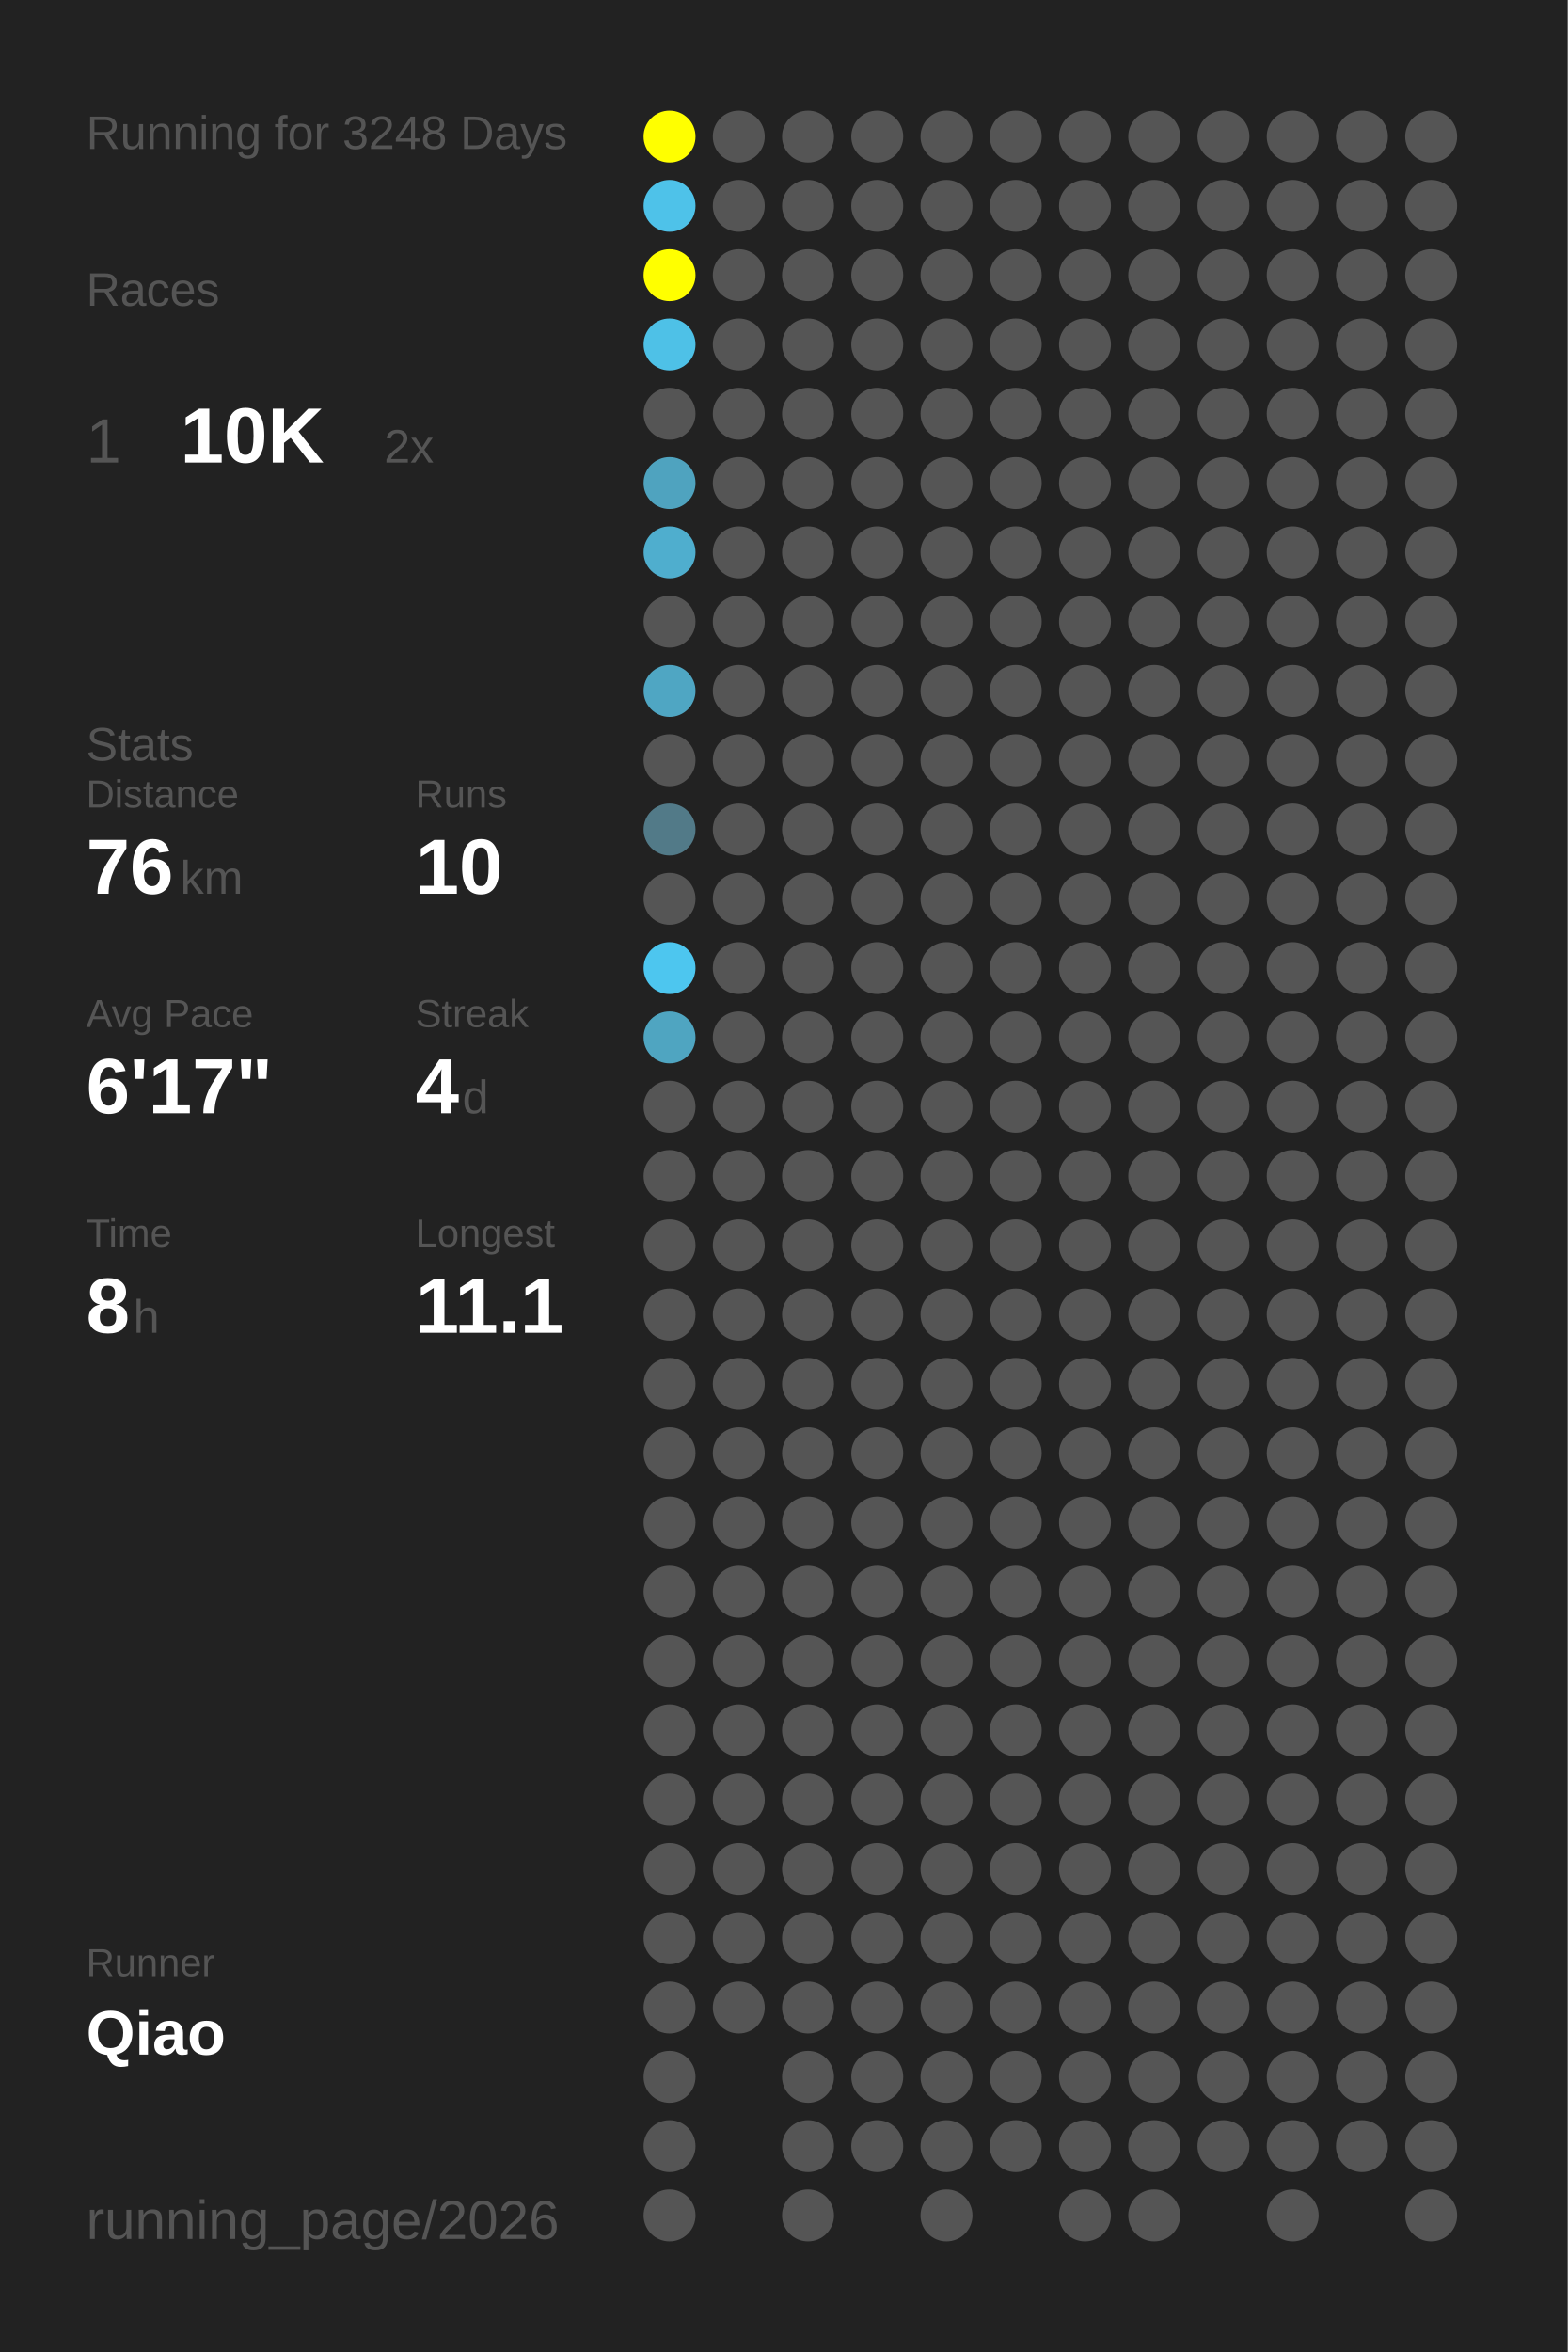
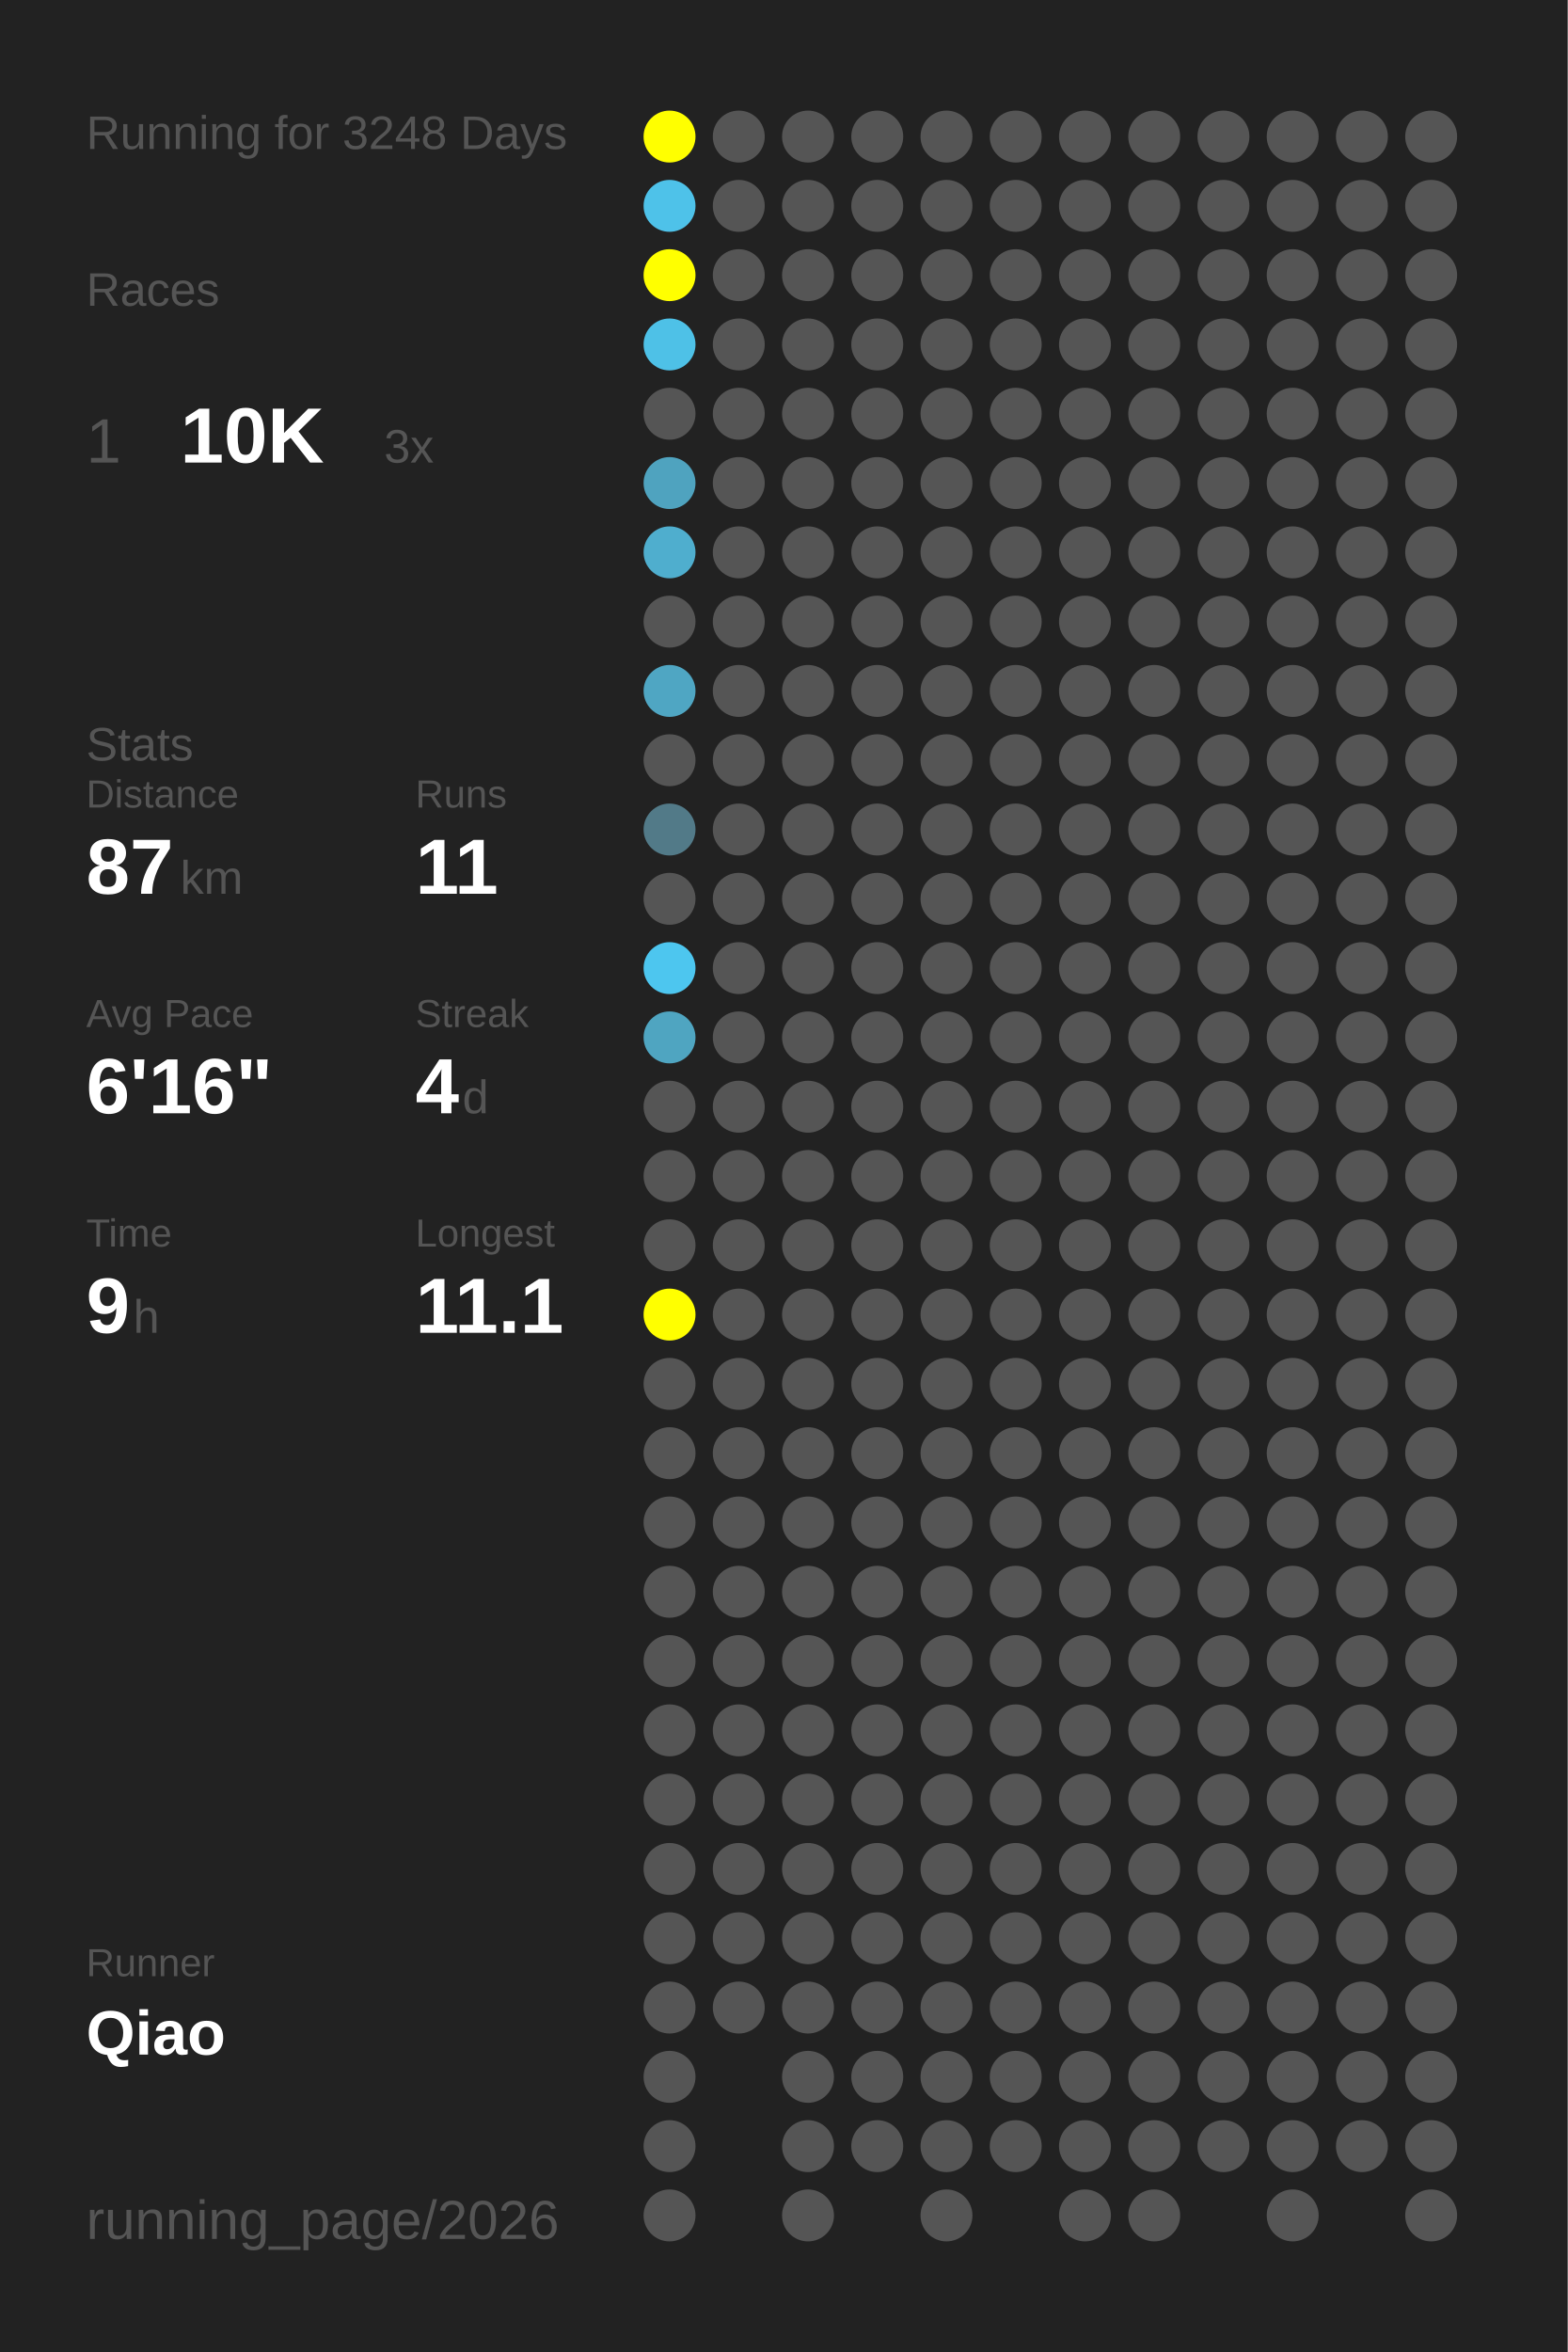
<svg xmlns="http://www.w3.org/2000/svg" baseProfile="full" height="300mm" version="1.1" viewBox="0,0,200,300" width="200mm">
  <defs />
  <rect fill="#222222" height="300" width="200" x="0" y="0" />
  <text fill="#555555" style="font-size:6px; font-family:Arial;" x="11" y="19">Running for 3248 Days</text>
  <text fill="#555555" style="font-size:6px; font-family:Arial;" x="11" y="39">Races</text>
  <text fill="#555555" style="font-size:8px; font-family:Arial;" x="11" y="59">1</text>
  <text fill="#FFFFFF" style="font-size:10px; font-family:Arial; font-weight:bold;" x="23" y="59">10K</text>
-   <text fill="#555555" style="font-size:6px; font-family:Arial;" x="49" y="59">2x</text>
+   <text fill="#555555" style="font-size:6px; font-family:Arial;" x="49" y="59">3x</text>
  <text fill="#555555" style="font-size:6px; font-family:Arial;" x="11" y="97">Stats</text>
  <text fill="#555555" style="font-size:5px; font-family:Arial;" x="11" y="103">Distance</text>
-   <text fill="#FFFFFF" style="font-size:10px; font-family:Arial; font-weight:bold;" x="11" y="114">76</text>
+   <text fill="#FFFFFF" style="font-size:10px; font-family:Arial; font-weight:bold;" x="11" y="114">87</text>
  <text fill="#555555" style="font-size:6px; font-family:Arial;" x="23" y="114">km</text>
  <text fill="#555555" style="font-size:5px; font-family:Arial;" x="53" y="103">Runs</text>
-   <text fill="#FFFFFF" style="font-size:10px; font-family:Arial; font-weight:bold;" x="53" y="114">10</text>
+   <text fill="#FFFFFF" style="font-size:10px; font-family:Arial; font-weight:bold;" x="53" y="114">11</text>
  <text fill="#555555" style="font-size:5px; font-family:Arial;" x="11" y="131">Avg Pace</text>
-   <text fill="#FFFFFF" style="font-size:10px; font-family:Arial; font-weight:bold;" x="11" y="142">6'17"</text>
+   <text fill="#FFFFFF" style="font-size:10px; font-family:Arial; font-weight:bold;" x="11" y="142">6'16"</text>
  <text fill="#555555" style="font-size:5px; font-family:Arial;" x="53" y="131">Streak</text>
  <text fill="#FFFFFF" style="font-size:10px; font-family:Arial; font-weight:bold;" x="53" y="142">4</text>
  <text fill="#555555" style="font-size:6px; font-family:Arial;" x="59" y="142">d</text>
  <text fill="#555555" style="font-size:5px; font-family:Arial;" x="11" y="159">Time</text>
-   <text fill="#FFFFFF" style="font-size:10px; font-family:Arial; font-weight:bold;" x="11" y="170">8</text>
+   <text fill="#FFFFFF" style="font-size:10px; font-family:Arial; font-weight:bold;" x="11" y="170">9</text>
  <text fill="#555555" style="font-size:6px; font-family:Arial;" x="17" y="170">h</text>
  <text fill="#555555" style="font-size:5px; font-family:Arial;" x="53" y="159">Longest</text>
  <text fill="#FFFFFF" style="font-size:10px; font-family:Arial; font-weight:bold;" x="53" y="170">11.1</text>
  <text fill="#555555" style="font-size:5px; font-family:Arial;" x="11" y="252.065">Runner</text>
  <text fill="#FFFFFF" style="font-size:8px; font-family:Arial; font-weight:bold;" x="11" y="262.065">Qiao</text>
  <text fill="#555555" style="font-size:7px; font-family:Arial;" x="11" y="285.581">running_page/2026</text>
  <circle cx="85.417" cy="17.419" fill="#FFFF00" r="3.312" />
  <circle cx="85.417" cy="26.258" fill="#4ec2e9" r="3.312" />
  <circle cx="85.417" cy="35.097" fill="#FFFF00" r="3.312" />
  <circle cx="85.417" cy="43.935" fill="#4ec1e7" r="3.312" />
  <circle cx="85.417" cy="52.774" fill="#555555" r="3.312" />
  <circle cx="85.417" cy="61.613" fill="#4fa3bf" r="3.312" />
  <circle cx="85.417" cy="70.452" fill="#4faece" r="3.312" />
  <circle cx="85.417" cy="79.29" fill="#555555" r="3.312" />
  <circle cx="85.417" cy="88.129" fill="#4fa6c3" r="3.312" />
  <circle cx="85.417" cy="96.968" fill="#555555" r="3.312" />
  <circle cx="85.417" cy="105.806" fill="#527a88" r="3.312" />
  <circle cx="85.417" cy="114.645" fill="#555555" r="3.312" />
  <circle cx="85.417" cy="123.484" fill="#4dc6ef" r="3.312" />
  <circle cx="85.417" cy="132.323" fill="#4fa5c1" r="3.312" />
  <circle cx="85.417" cy="141.161" fill="#555555" r="3.312" />
  <circle cx="85.417" cy="150" fill="#555555" r="3.312" />
  <circle cx="85.417" cy="158.839" fill="#555555" r="3.312" />
-   <circle cx="85.417" cy="167.677" fill="#555555" r="3.312" />
+   <circle cx="85.417" cy="167.677" fill="#FFFF00" r="3.312" />
  <circle cx="85.417" cy="176.516" fill="#555555" r="3.312" />
  <circle cx="85.417" cy="185.355" fill="#555555" r="3.312" />
  <circle cx="85.417" cy="194.194" fill="#555555" r="3.312" />
  <circle cx="85.417" cy="203.032" fill="#555555" r="3.312" />
  <circle cx="85.417" cy="211.871" fill="#555555" r="3.312" />
  <circle cx="85.417" cy="220.71" fill="#555555" r="3.312" />
  <circle cx="85.417" cy="229.548" fill="#555555" r="3.312" />
  <circle cx="85.417" cy="238.387" fill="#555555" r="3.312" />
  <circle cx="85.417" cy="247.226" fill="#555555" r="3.312" />
  <circle cx="85.417" cy="256.065" fill="#555555" r="3.312" />
  <circle cx="85.417" cy="264.903" fill="#555555" r="3.312" />
  <circle cx="85.417" cy="273.742" fill="#555555" r="3.312" />
  <circle cx="85.417" cy="282.581" fill="#555555" r="3.312" />
  <circle cx="94.25" cy="17.419" fill="#555555" r="3.312" />
  <circle cx="94.25" cy="26.258" fill="#555555" r="3.312" />
  <circle cx="94.25" cy="35.097" fill="#555555" r="3.312" />
  <circle cx="94.25" cy="43.935" fill="#555555" r="3.312" />
  <circle cx="94.25" cy="52.774" fill="#555555" r="3.312" />
  <circle cx="94.25" cy="61.613" fill="#555555" r="3.312" />
  <circle cx="94.25" cy="70.452" fill="#555555" r="3.312" />
  <circle cx="94.25" cy="79.29" fill="#555555" r="3.312" />
  <circle cx="94.25" cy="88.129" fill="#555555" r="3.312" />
  <circle cx="94.25" cy="96.968" fill="#555555" r="3.312" />
  <circle cx="94.25" cy="105.806" fill="#555555" r="3.312" />
  <circle cx="94.25" cy="114.645" fill="#555555" r="3.312" />
  <circle cx="94.25" cy="123.484" fill="#555555" r="3.312" />
  <circle cx="94.25" cy="132.323" fill="#555555" r="3.312" />
  <circle cx="94.25" cy="141.161" fill="#555555" r="3.312" />
  <circle cx="94.25" cy="150" fill="#555555" r="3.312" />
  <circle cx="94.25" cy="158.839" fill="#555555" r="3.312" />
  <circle cx="94.25" cy="167.677" fill="#555555" r="3.312" />
  <circle cx="94.25" cy="176.516" fill="#555555" r="3.312" />
  <circle cx="94.25" cy="185.355" fill="#555555" r="3.312" />
  <circle cx="94.25" cy="194.194" fill="#555555" r="3.312" />
  <circle cx="94.25" cy="203.032" fill="#555555" r="3.312" />
  <circle cx="94.25" cy="211.871" fill="#555555" r="3.312" />
  <circle cx="94.25" cy="220.71" fill="#555555" r="3.312" />
  <circle cx="94.25" cy="229.548" fill="#555555" r="3.312" />
  <circle cx="94.25" cy="238.387" fill="#555555" r="3.312" />
  <circle cx="94.25" cy="247.226" fill="#555555" r="3.312" />
  <circle cx="94.25" cy="256.065" fill="#555555" r="3.312" />
  <circle cx="103.083" cy="17.419" fill="#555555" r="3.312" />
  <circle cx="103.083" cy="26.258" fill="#555555" r="3.312" />
  <circle cx="103.083" cy="35.097" fill="#555555" r="3.312" />
  <circle cx="103.083" cy="43.935" fill="#555555" r="3.312" />
  <circle cx="103.083" cy="52.774" fill="#555555" r="3.312" />
  <circle cx="103.083" cy="61.613" fill="#555555" r="3.312" />
  <circle cx="103.083" cy="70.452" fill="#555555" r="3.312" />
  <circle cx="103.083" cy="79.29" fill="#555555" r="3.312" />
  <circle cx="103.083" cy="88.129" fill="#555555" r="3.312" />
  <circle cx="103.083" cy="96.968" fill="#555555" r="3.312" />
  <circle cx="103.083" cy="105.806" fill="#555555" r="3.312" />
  <circle cx="103.083" cy="114.645" fill="#555555" r="3.312" />
  <circle cx="103.083" cy="123.484" fill="#555555" r="3.312" />
  <circle cx="103.083" cy="132.323" fill="#555555" r="3.312" />
  <circle cx="103.083" cy="141.161" fill="#555555" r="3.312" />
  <circle cx="103.083" cy="150" fill="#555555" r="3.312" />
  <circle cx="103.083" cy="158.839" fill="#555555" r="3.312" />
  <circle cx="103.083" cy="167.677" fill="#555555" r="3.312" />
  <circle cx="103.083" cy="176.516" fill="#555555" r="3.312" />
  <circle cx="103.083" cy="185.355" fill="#555555" r="3.312" />
  <circle cx="103.083" cy="194.194" fill="#555555" r="3.312" />
  <circle cx="103.083" cy="203.032" fill="#555555" r="3.312" />
  <circle cx="103.083" cy="211.871" fill="#555555" r="3.312" />
  <circle cx="103.083" cy="220.71" fill="#555555" r="3.312" />
  <circle cx="103.083" cy="229.548" fill="#555555" r="3.312" />
  <circle cx="103.083" cy="238.387" fill="#555555" r="3.312" />
  <circle cx="103.083" cy="247.226" fill="#555555" r="3.312" />
  <circle cx="103.083" cy="256.065" fill="#555555" r="3.312" />
  <circle cx="103.083" cy="264.903" fill="#555555" r="3.312" />
  <circle cx="103.083" cy="273.742" fill="#555555" r="3.312" />
  <circle cx="103.083" cy="282.581" fill="#555555" r="3.312" />
  <circle cx="111.917" cy="17.419" fill="#555555" r="3.312" />
  <circle cx="111.917" cy="26.258" fill="#555555" r="3.312" />
  <circle cx="111.917" cy="35.097" fill="#555555" r="3.312" />
  <circle cx="111.917" cy="43.935" fill="#555555" r="3.312" />
  <circle cx="111.917" cy="52.774" fill="#555555" r="3.312" />
  <circle cx="111.917" cy="61.613" fill="#555555" r="3.312" />
  <circle cx="111.917" cy="70.452" fill="#555555" r="3.312" />
  <circle cx="111.917" cy="79.29" fill="#555555" r="3.312" />
  <circle cx="111.917" cy="88.129" fill="#555555" r="3.312" />
  <circle cx="111.917" cy="96.968" fill="#555555" r="3.312" />
  <circle cx="111.917" cy="105.806" fill="#555555" r="3.312" />
  <circle cx="111.917" cy="114.645" fill="#555555" r="3.312" />
  <circle cx="111.917" cy="123.484" fill="#555555" r="3.312" />
  <circle cx="111.917" cy="132.323" fill="#555555" r="3.312" />
  <circle cx="111.917" cy="141.161" fill="#555555" r="3.312" />
  <circle cx="111.917" cy="150" fill="#555555" r="3.312" />
  <circle cx="111.917" cy="158.839" fill="#555555" r="3.312" />
  <circle cx="111.917" cy="167.677" fill="#555555" r="3.312" />
  <circle cx="111.917" cy="176.516" fill="#555555" r="3.312" />
  <circle cx="111.917" cy="185.355" fill="#555555" r="3.312" />
  <circle cx="111.917" cy="194.194" fill="#555555" r="3.312" />
  <circle cx="111.917" cy="203.032" fill="#555555" r="3.312" />
  <circle cx="111.917" cy="211.871" fill="#555555" r="3.312" />
  <circle cx="111.917" cy="220.71" fill="#555555" r="3.312" />
  <circle cx="111.917" cy="229.548" fill="#555555" r="3.312" />
  <circle cx="111.917" cy="238.387" fill="#555555" r="3.312" />
  <circle cx="111.917" cy="247.226" fill="#555555" r="3.312" />
  <circle cx="111.917" cy="256.065" fill="#555555" r="3.312" />
  <circle cx="111.917" cy="264.903" fill="#555555" r="3.312" />
  <circle cx="111.917" cy="273.742" fill="#555555" r="3.312" />
  <circle cx="120.75" cy="17.419" fill="#555555" r="3.312" />
  <circle cx="120.75" cy="26.258" fill="#555555" r="3.312" />
  <circle cx="120.75" cy="35.097" fill="#555555" r="3.312" />
  <circle cx="120.75" cy="43.935" fill="#555555" r="3.312" />
  <circle cx="120.75" cy="52.774" fill="#555555" r="3.312" />
  <circle cx="120.75" cy="61.613" fill="#555555" r="3.312" />
  <circle cx="120.75" cy="70.452" fill="#555555" r="3.312" />
  <circle cx="120.75" cy="79.29" fill="#555555" r="3.312" />
  <circle cx="120.75" cy="88.129" fill="#555555" r="3.312" />
  <circle cx="120.75" cy="96.968" fill="#555555" r="3.312" />
  <circle cx="120.75" cy="105.806" fill="#555555" r="3.312" />
  <circle cx="120.75" cy="114.645" fill="#555555" r="3.312" />
  <circle cx="120.75" cy="123.484" fill="#555555" r="3.312" />
  <circle cx="120.75" cy="132.323" fill="#555555" r="3.312" />
  <circle cx="120.75" cy="141.161" fill="#555555" r="3.312" />
  <circle cx="120.75" cy="150" fill="#555555" r="3.312" />
  <circle cx="120.75" cy="158.839" fill="#555555" r="3.312" />
  <circle cx="120.75" cy="167.677" fill="#555555" r="3.312" />
  <circle cx="120.75" cy="176.516" fill="#555555" r="3.312" />
  <circle cx="120.75" cy="185.355" fill="#555555" r="3.312" />
  <circle cx="120.75" cy="194.194" fill="#555555" r="3.312" />
  <circle cx="120.75" cy="203.032" fill="#555555" r="3.312" />
  <circle cx="120.75" cy="211.871" fill="#555555" r="3.312" />
  <circle cx="120.75" cy="220.71" fill="#555555" r="3.312" />
  <circle cx="120.75" cy="229.548" fill="#555555" r="3.312" />
  <circle cx="120.75" cy="238.387" fill="#555555" r="3.312" />
  <circle cx="120.75" cy="247.226" fill="#555555" r="3.312" />
  <circle cx="120.75" cy="256.065" fill="#555555" r="3.312" />
  <circle cx="120.75" cy="264.903" fill="#555555" r="3.312" />
  <circle cx="120.75" cy="273.742" fill="#555555" r="3.312" />
  <circle cx="120.75" cy="282.581" fill="#555555" r="3.312" />
  <circle cx="129.583" cy="17.419" fill="#555555" r="3.312" />
  <circle cx="129.583" cy="26.258" fill="#555555" r="3.312" />
  <circle cx="129.583" cy="35.097" fill="#555555" r="3.312" />
  <circle cx="129.583" cy="43.935" fill="#555555" r="3.312" />
  <circle cx="129.583" cy="52.774" fill="#555555" r="3.312" />
  <circle cx="129.583" cy="61.613" fill="#555555" r="3.312" />
  <circle cx="129.583" cy="70.452" fill="#555555" r="3.312" />
  <circle cx="129.583" cy="79.29" fill="#555555" r="3.312" />
  <circle cx="129.583" cy="88.129" fill="#555555" r="3.312" />
  <circle cx="129.583" cy="96.968" fill="#555555" r="3.312" />
  <circle cx="129.583" cy="105.806" fill="#555555" r="3.312" />
  <circle cx="129.583" cy="114.645" fill="#555555" r="3.312" />
  <circle cx="129.583" cy="123.484" fill="#555555" r="3.312" />
  <circle cx="129.583" cy="132.323" fill="#555555" r="3.312" />
  <circle cx="129.583" cy="141.161" fill="#555555" r="3.312" />
  <circle cx="129.583" cy="150" fill="#555555" r="3.312" />
  <circle cx="129.583" cy="158.839" fill="#555555" r="3.312" />
  <circle cx="129.583" cy="167.677" fill="#555555" r="3.312" />
  <circle cx="129.583" cy="176.516" fill="#555555" r="3.312" />
  <circle cx="129.583" cy="185.355" fill="#555555" r="3.312" />
  <circle cx="129.583" cy="194.194" fill="#555555" r="3.312" />
  <circle cx="129.583" cy="203.032" fill="#555555" r="3.312" />
  <circle cx="129.583" cy="211.871" fill="#555555" r="3.312" />
  <circle cx="129.583" cy="220.71" fill="#555555" r="3.312" />
  <circle cx="129.583" cy="229.548" fill="#555555" r="3.312" />
  <circle cx="129.583" cy="238.387" fill="#555555" r="3.312" />
  <circle cx="129.583" cy="247.226" fill="#555555" r="3.312" />
  <circle cx="129.583" cy="256.065" fill="#555555" r="3.312" />
  <circle cx="129.583" cy="264.903" fill="#555555" r="3.312" />
  <circle cx="129.583" cy="273.742" fill="#555555" r="3.312" />
  <circle cx="138.417" cy="17.419" fill="#555555" r="3.312" />
  <circle cx="138.417" cy="26.258" fill="#555555" r="3.312" />
  <circle cx="138.417" cy="35.097" fill="#555555" r="3.312" />
  <circle cx="138.417" cy="43.935" fill="#555555" r="3.312" />
  <circle cx="138.417" cy="52.774" fill="#555555" r="3.312" />
  <circle cx="138.417" cy="61.613" fill="#555555" r="3.312" />
  <circle cx="138.417" cy="70.452" fill="#555555" r="3.312" />
  <circle cx="138.417" cy="79.29" fill="#555555" r="3.312" />
  <circle cx="138.417" cy="88.129" fill="#555555" r="3.312" />
  <circle cx="138.417" cy="96.968" fill="#555555" r="3.312" />
  <circle cx="138.417" cy="105.806" fill="#555555" r="3.312" />
  <circle cx="138.417" cy="114.645" fill="#555555" r="3.312" />
  <circle cx="138.417" cy="123.484" fill="#555555" r="3.312" />
  <circle cx="138.417" cy="132.323" fill="#555555" r="3.312" />
  <circle cx="138.417" cy="141.161" fill="#555555" r="3.312" />
  <circle cx="138.417" cy="150" fill="#555555" r="3.312" />
  <circle cx="138.417" cy="158.839" fill="#555555" r="3.312" />
  <circle cx="138.417" cy="167.677" fill="#555555" r="3.312" />
  <circle cx="138.417" cy="176.516" fill="#555555" r="3.312" />
  <circle cx="138.417" cy="185.355" fill="#555555" r="3.312" />
  <circle cx="138.417" cy="194.194" fill="#555555" r="3.312" />
  <circle cx="138.417" cy="203.032" fill="#555555" r="3.312" />
  <circle cx="138.417" cy="211.871" fill="#555555" r="3.312" />
  <circle cx="138.417" cy="220.71" fill="#555555" r="3.312" />
  <circle cx="138.417" cy="229.548" fill="#555555" r="3.312" />
  <circle cx="138.417" cy="238.387" fill="#555555" r="3.312" />
  <circle cx="138.417" cy="247.226" fill="#555555" r="3.312" />
  <circle cx="138.417" cy="256.065" fill="#555555" r="3.312" />
  <circle cx="138.417" cy="264.903" fill="#555555" r="3.312" />
  <circle cx="138.417" cy="273.742" fill="#555555" r="3.312" />
  <circle cx="138.417" cy="282.581" fill="#555555" r="3.312" />
  <circle cx="147.25" cy="17.419" fill="#555555" r="3.312" />
  <circle cx="147.25" cy="26.258" fill="#555555" r="3.312" />
  <circle cx="147.25" cy="35.097" fill="#555555" r="3.312" />
  <circle cx="147.25" cy="43.935" fill="#555555" r="3.312" />
  <circle cx="147.25" cy="52.774" fill="#555555" r="3.312" />
  <circle cx="147.25" cy="61.613" fill="#555555" r="3.312" />
  <circle cx="147.25" cy="70.452" fill="#555555" r="3.312" />
  <circle cx="147.25" cy="79.29" fill="#555555" r="3.312" />
  <circle cx="147.25" cy="88.129" fill="#555555" r="3.312" />
  <circle cx="147.25" cy="96.968" fill="#555555" r="3.312" />
  <circle cx="147.25" cy="105.806" fill="#555555" r="3.312" />
  <circle cx="147.25" cy="114.645" fill="#555555" r="3.312" />
  <circle cx="147.25" cy="123.484" fill="#555555" r="3.312" />
  <circle cx="147.25" cy="132.323" fill="#555555" r="3.312" />
  <circle cx="147.25" cy="141.161" fill="#555555" r="3.312" />
  <circle cx="147.25" cy="150" fill="#555555" r="3.312" />
  <circle cx="147.25" cy="158.839" fill="#555555" r="3.312" />
  <circle cx="147.25" cy="167.677" fill="#555555" r="3.312" />
  <circle cx="147.25" cy="176.516" fill="#555555" r="3.312" />
  <circle cx="147.25" cy="185.355" fill="#555555" r="3.312" />
  <circle cx="147.25" cy="194.194" fill="#555555" r="3.312" />
  <circle cx="147.25" cy="203.032" fill="#555555" r="3.312" />
  <circle cx="147.25" cy="211.871" fill="#555555" r="3.312" />
  <circle cx="147.25" cy="220.71" fill="#555555" r="3.312" />
  <circle cx="147.25" cy="229.548" fill="#555555" r="3.312" />
  <circle cx="147.25" cy="238.387" fill="#555555" r="3.312" />
  <circle cx="147.25" cy="247.226" fill="#555555" r="3.312" />
  <circle cx="147.25" cy="256.065" fill="#555555" r="3.312" />
  <circle cx="147.25" cy="264.903" fill="#555555" r="3.312" />
  <circle cx="147.25" cy="273.742" fill="#555555" r="3.312" />
  <circle cx="147.25" cy="282.581" fill="#555555" r="3.312" />
  <circle cx="156.083" cy="17.419" fill="#555555" r="3.312" />
  <circle cx="156.083" cy="26.258" fill="#555555" r="3.312" />
  <circle cx="156.083" cy="35.097" fill="#555555" r="3.312" />
  <circle cx="156.083" cy="43.935" fill="#555555" r="3.312" />
  <circle cx="156.083" cy="52.774" fill="#555555" r="3.312" />
  <circle cx="156.083" cy="61.613" fill="#555555" r="3.312" />
  <circle cx="156.083" cy="70.452" fill="#555555" r="3.312" />
  <circle cx="156.083" cy="79.29" fill="#555555" r="3.312" />
  <circle cx="156.083" cy="88.129" fill="#555555" r="3.312" />
  <circle cx="156.083" cy="96.968" fill="#555555" r="3.312" />
  <circle cx="156.083" cy="105.806" fill="#555555" r="3.312" />
  <circle cx="156.083" cy="114.645" fill="#555555" r="3.312" />
  <circle cx="156.083" cy="123.484" fill="#555555" r="3.312" />
  <circle cx="156.083" cy="132.323" fill="#555555" r="3.312" />
  <circle cx="156.083" cy="141.161" fill="#555555" r="3.312" />
  <circle cx="156.083" cy="150" fill="#555555" r="3.312" />
  <circle cx="156.083" cy="158.839" fill="#555555" r="3.312" />
  <circle cx="156.083" cy="167.677" fill="#555555" r="3.312" />
  <circle cx="156.083" cy="176.516" fill="#555555" r="3.312" />
  <circle cx="156.083" cy="185.355" fill="#555555" r="3.312" />
  <circle cx="156.083" cy="194.194" fill="#555555" r="3.312" />
  <circle cx="156.083" cy="203.032" fill="#555555" r="3.312" />
  <circle cx="156.083" cy="211.871" fill="#555555" r="3.312" />
  <circle cx="156.083" cy="220.71" fill="#555555" r="3.312" />
  <circle cx="156.083" cy="229.548" fill="#555555" r="3.312" />
  <circle cx="156.083" cy="238.387" fill="#555555" r="3.312" />
  <circle cx="156.083" cy="247.226" fill="#555555" r="3.312" />
  <circle cx="156.083" cy="256.065" fill="#555555" r="3.312" />
  <circle cx="156.083" cy="264.903" fill="#555555" r="3.312" />
  <circle cx="156.083" cy="273.742" fill="#555555" r="3.312" />
  <circle cx="164.917" cy="17.419" fill="#555555" r="3.312" />
  <circle cx="164.917" cy="26.258" fill="#555555" r="3.312" />
  <circle cx="164.917" cy="35.097" fill="#555555" r="3.312" />
  <circle cx="164.917" cy="43.935" fill="#555555" r="3.312" />
  <circle cx="164.917" cy="52.774" fill="#555555" r="3.312" />
  <circle cx="164.917" cy="61.613" fill="#555555" r="3.312" />
  <circle cx="164.917" cy="70.452" fill="#555555" r="3.312" />
  <circle cx="164.917" cy="79.29" fill="#555555" r="3.312" />
  <circle cx="164.917" cy="88.129" fill="#555555" r="3.312" />
  <circle cx="164.917" cy="96.968" fill="#555555" r="3.312" />
  <circle cx="164.917" cy="105.806" fill="#555555" r="3.312" />
  <circle cx="164.917" cy="114.645" fill="#555555" r="3.312" />
  <circle cx="164.917" cy="123.484" fill="#555555" r="3.312" />
  <circle cx="164.917" cy="132.323" fill="#555555" r="3.312" />
  <circle cx="164.917" cy="141.161" fill="#555555" r="3.312" />
  <circle cx="164.917" cy="150" fill="#555555" r="3.312" />
  <circle cx="164.917" cy="158.839" fill="#555555" r="3.312" />
  <circle cx="164.917" cy="167.677" fill="#555555" r="3.312" />
  <circle cx="164.917" cy="176.516" fill="#555555" r="3.312" />
  <circle cx="164.917" cy="185.355" fill="#555555" r="3.312" />
  <circle cx="164.917" cy="194.194" fill="#555555" r="3.312" />
  <circle cx="164.917" cy="203.032" fill="#555555" r="3.312" />
  <circle cx="164.917" cy="211.871" fill="#555555" r="3.312" />
  <circle cx="164.917" cy="220.71" fill="#555555" r="3.312" />
  <circle cx="164.917" cy="229.548" fill="#555555" r="3.312" />
  <circle cx="164.917" cy="238.387" fill="#555555" r="3.312" />
  <circle cx="164.917" cy="247.226" fill="#555555" r="3.312" />
  <circle cx="164.917" cy="256.065" fill="#555555" r="3.312" />
  <circle cx="164.917" cy="264.903" fill="#555555" r="3.312" />
  <circle cx="164.917" cy="273.742" fill="#555555" r="3.312" />
  <circle cx="164.917" cy="282.581" fill="#555555" r="3.312" />
  <circle cx="173.75" cy="17.419" fill="#555555" r="3.312" />
  <circle cx="173.75" cy="26.258" fill="#555555" r="3.312" />
  <circle cx="173.75" cy="35.097" fill="#555555" r="3.312" />
  <circle cx="173.75" cy="43.935" fill="#555555" r="3.312" />
  <circle cx="173.75" cy="52.774" fill="#555555" r="3.312" />
  <circle cx="173.75" cy="61.613" fill="#555555" r="3.312" />
  <circle cx="173.75" cy="70.452" fill="#555555" r="3.312" />
  <circle cx="173.75" cy="79.29" fill="#555555" r="3.312" />
  <circle cx="173.75" cy="88.129" fill="#555555" r="3.312" />
  <circle cx="173.75" cy="96.968" fill="#555555" r="3.312" />
  <circle cx="173.75" cy="105.806" fill="#555555" r="3.312" />
  <circle cx="173.75" cy="114.645" fill="#555555" r="3.312" />
  <circle cx="173.75" cy="123.484" fill="#555555" r="3.312" />
  <circle cx="173.75" cy="132.323" fill="#555555" r="3.312" />
  <circle cx="173.75" cy="141.161" fill="#555555" r="3.312" />
  <circle cx="173.75" cy="150" fill="#555555" r="3.312" />
  <circle cx="173.75" cy="158.839" fill="#555555" r="3.312" />
  <circle cx="173.75" cy="167.677" fill="#555555" r="3.312" />
  <circle cx="173.75" cy="176.516" fill="#555555" r="3.312" />
  <circle cx="173.75" cy="185.355" fill="#555555" r="3.312" />
  <circle cx="173.75" cy="194.194" fill="#555555" r="3.312" />
  <circle cx="173.75" cy="203.032" fill="#555555" r="3.312" />
  <circle cx="173.75" cy="211.871" fill="#555555" r="3.312" />
  <circle cx="173.75" cy="220.71" fill="#555555" r="3.312" />
  <circle cx="173.75" cy="229.548" fill="#555555" r="3.312" />
  <circle cx="173.75" cy="238.387" fill="#555555" r="3.312" />
  <circle cx="173.75" cy="247.226" fill="#555555" r="3.312" />
  <circle cx="173.75" cy="256.065" fill="#555555" r="3.312" />
  <circle cx="173.75" cy="264.903" fill="#555555" r="3.312" />
  <circle cx="173.75" cy="273.742" fill="#555555" r="3.312" />
  <circle cx="182.583" cy="17.419" fill="#555555" r="3.312" />
  <circle cx="182.583" cy="26.258" fill="#555555" r="3.312" />
  <circle cx="182.583" cy="35.097" fill="#555555" r="3.312" />
  <circle cx="182.583" cy="43.935" fill="#555555" r="3.312" />
  <circle cx="182.583" cy="52.774" fill="#555555" r="3.312" />
  <circle cx="182.583" cy="61.613" fill="#555555" r="3.312" />
  <circle cx="182.583" cy="70.452" fill="#555555" r="3.312" />
  <circle cx="182.583" cy="79.29" fill="#555555" r="3.312" />
  <circle cx="182.583" cy="88.129" fill="#555555" r="3.312" />
  <circle cx="182.583" cy="96.968" fill="#555555" r="3.312" />
  <circle cx="182.583" cy="105.806" fill="#555555" r="3.312" />
  <circle cx="182.583" cy="114.645" fill="#555555" r="3.312" />
  <circle cx="182.583" cy="123.484" fill="#555555" r="3.312" />
  <circle cx="182.583" cy="132.323" fill="#555555" r="3.312" />
  <circle cx="182.583" cy="141.161" fill="#555555" r="3.312" />
  <circle cx="182.583" cy="150" fill="#555555" r="3.312" />
  <circle cx="182.583" cy="158.839" fill="#555555" r="3.312" />
  <circle cx="182.583" cy="167.677" fill="#555555" r="3.312" />
  <circle cx="182.583" cy="176.516" fill="#555555" r="3.312" />
  <circle cx="182.583" cy="185.355" fill="#555555" r="3.312" />
  <circle cx="182.583" cy="194.194" fill="#555555" r="3.312" />
  <circle cx="182.583" cy="203.032" fill="#555555" r="3.312" />
  <circle cx="182.583" cy="211.871" fill="#555555" r="3.312" />
  <circle cx="182.583" cy="220.71" fill="#555555" r="3.312" />
  <circle cx="182.583" cy="229.548" fill="#555555" r="3.312" />
  <circle cx="182.583" cy="238.387" fill="#555555" r="3.312" />
  <circle cx="182.583" cy="247.226" fill="#555555" r="3.312" />
  <circle cx="182.583" cy="256.065" fill="#555555" r="3.312" />
  <circle cx="182.583" cy="264.903" fill="#555555" r="3.312" />
  <circle cx="182.583" cy="273.742" fill="#555555" r="3.312" />
  <circle cx="182.583" cy="282.581" fill="#555555" r="3.312" />
</svg>
